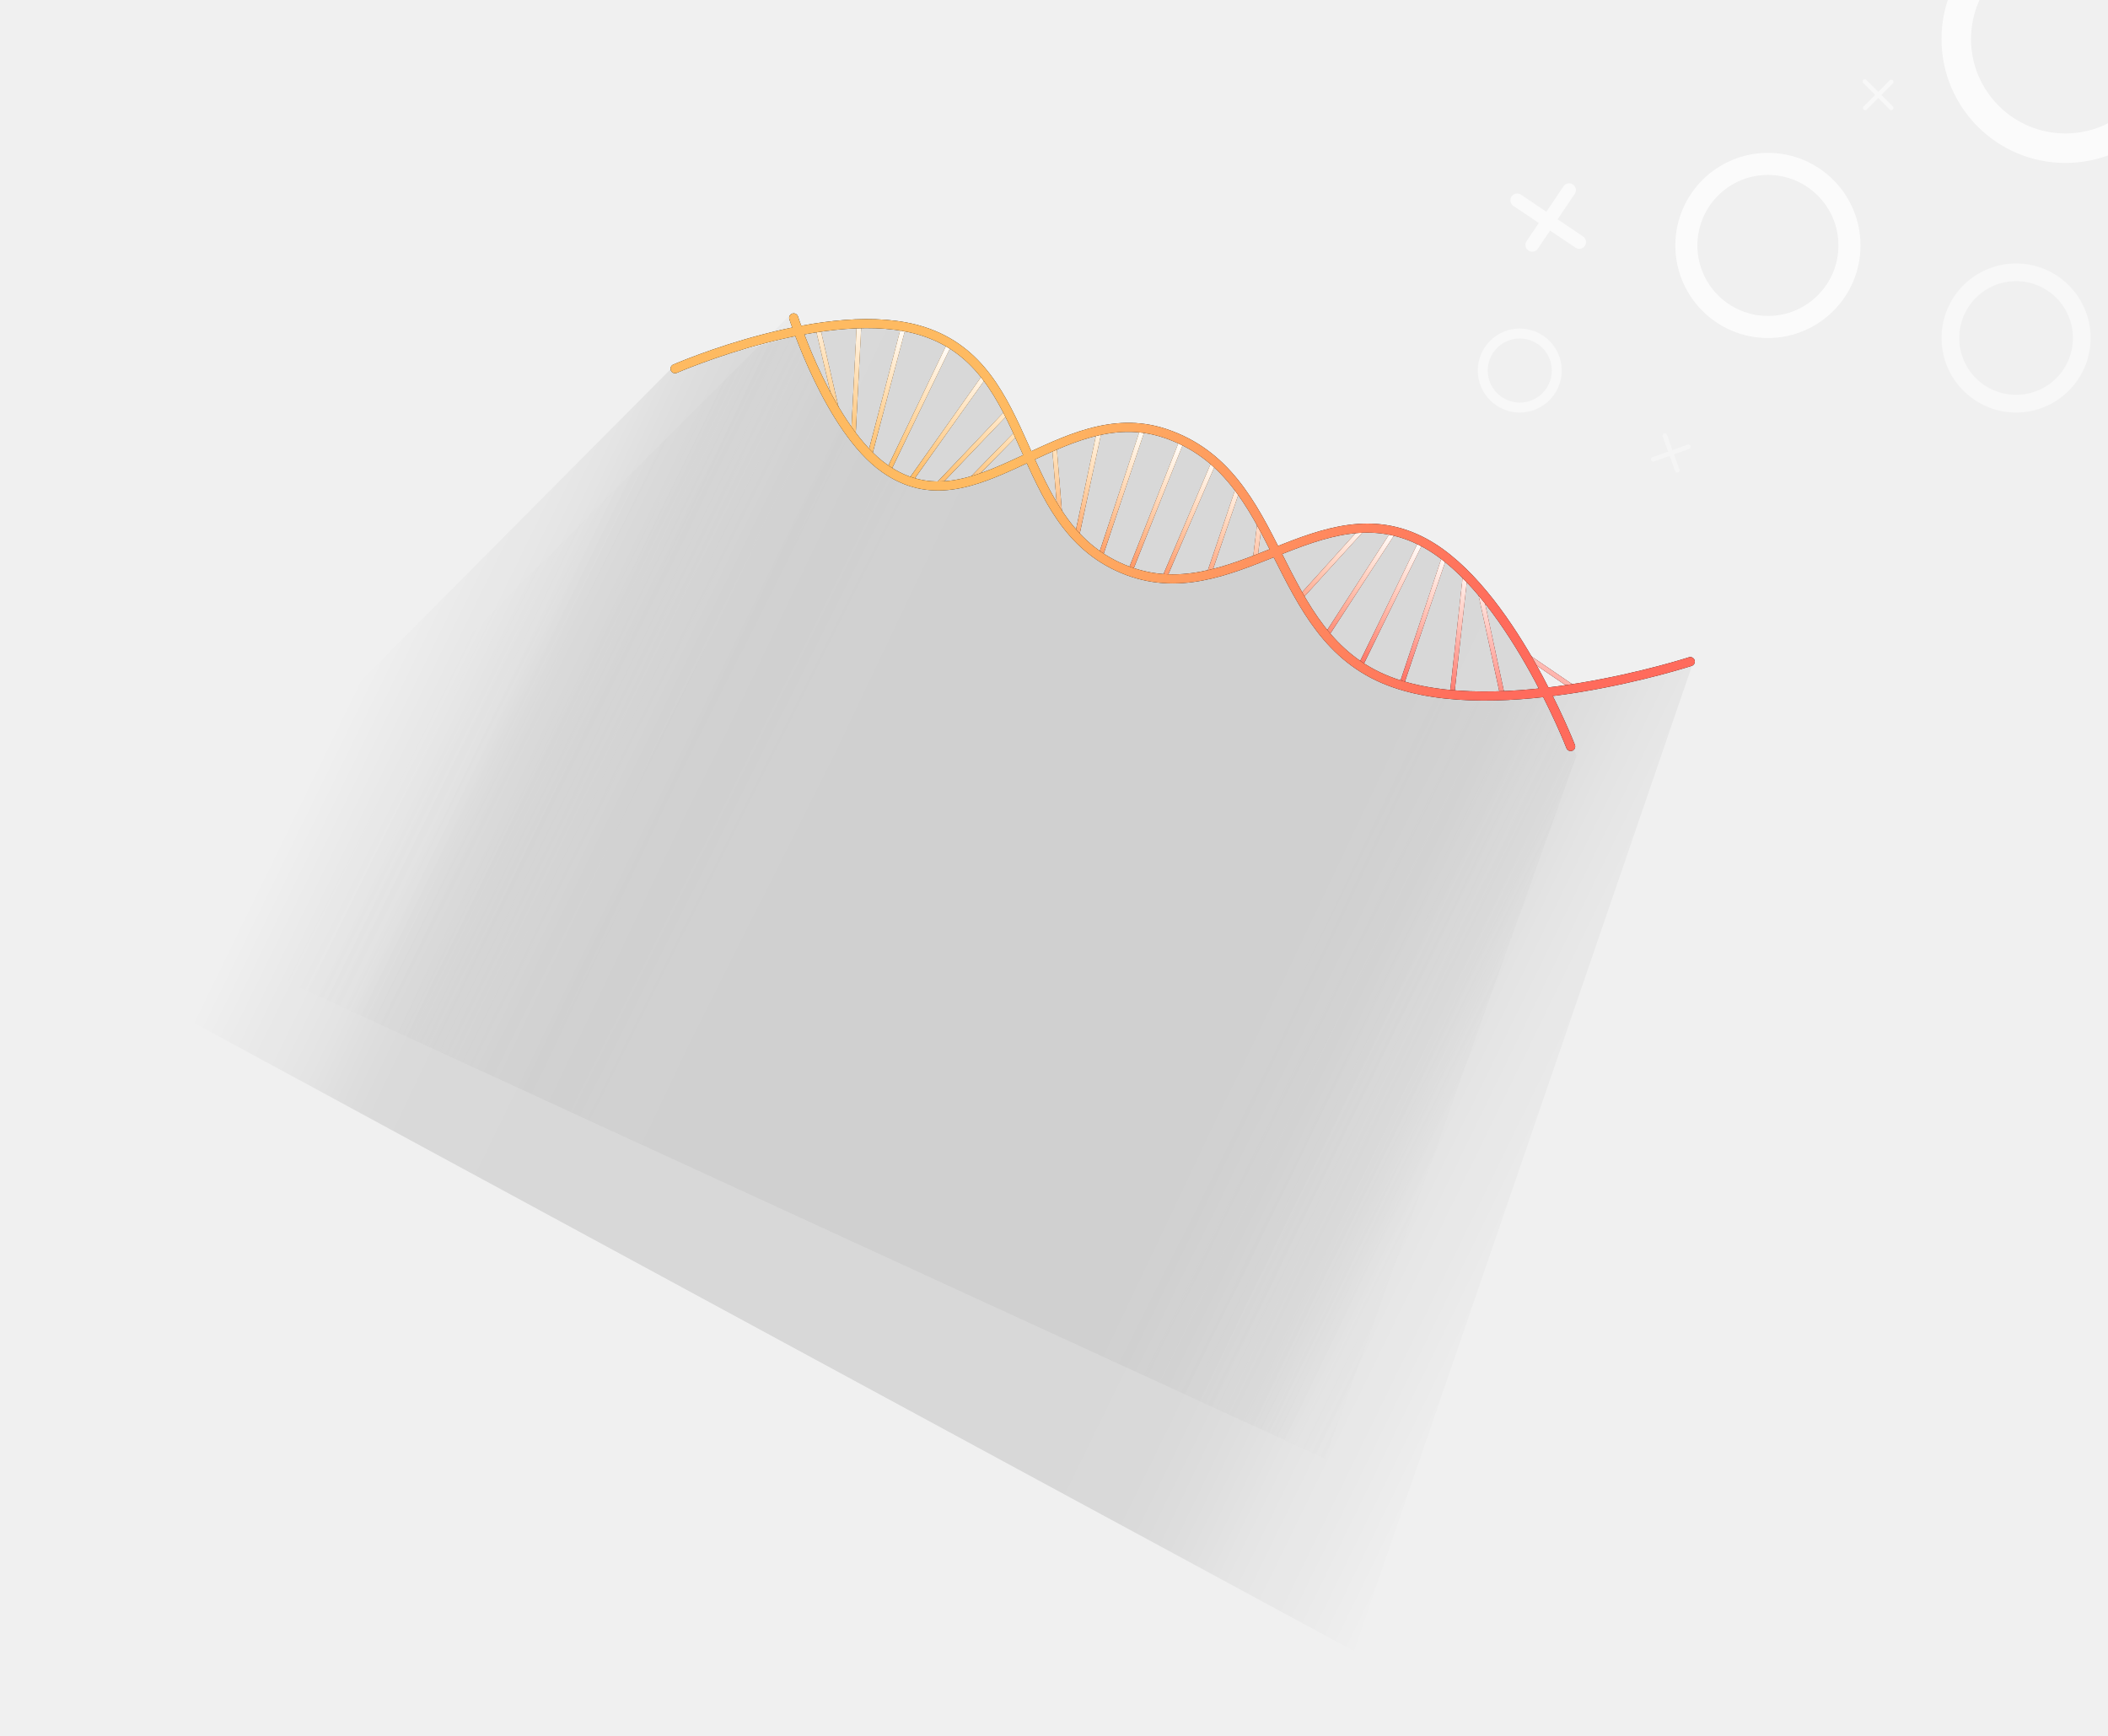
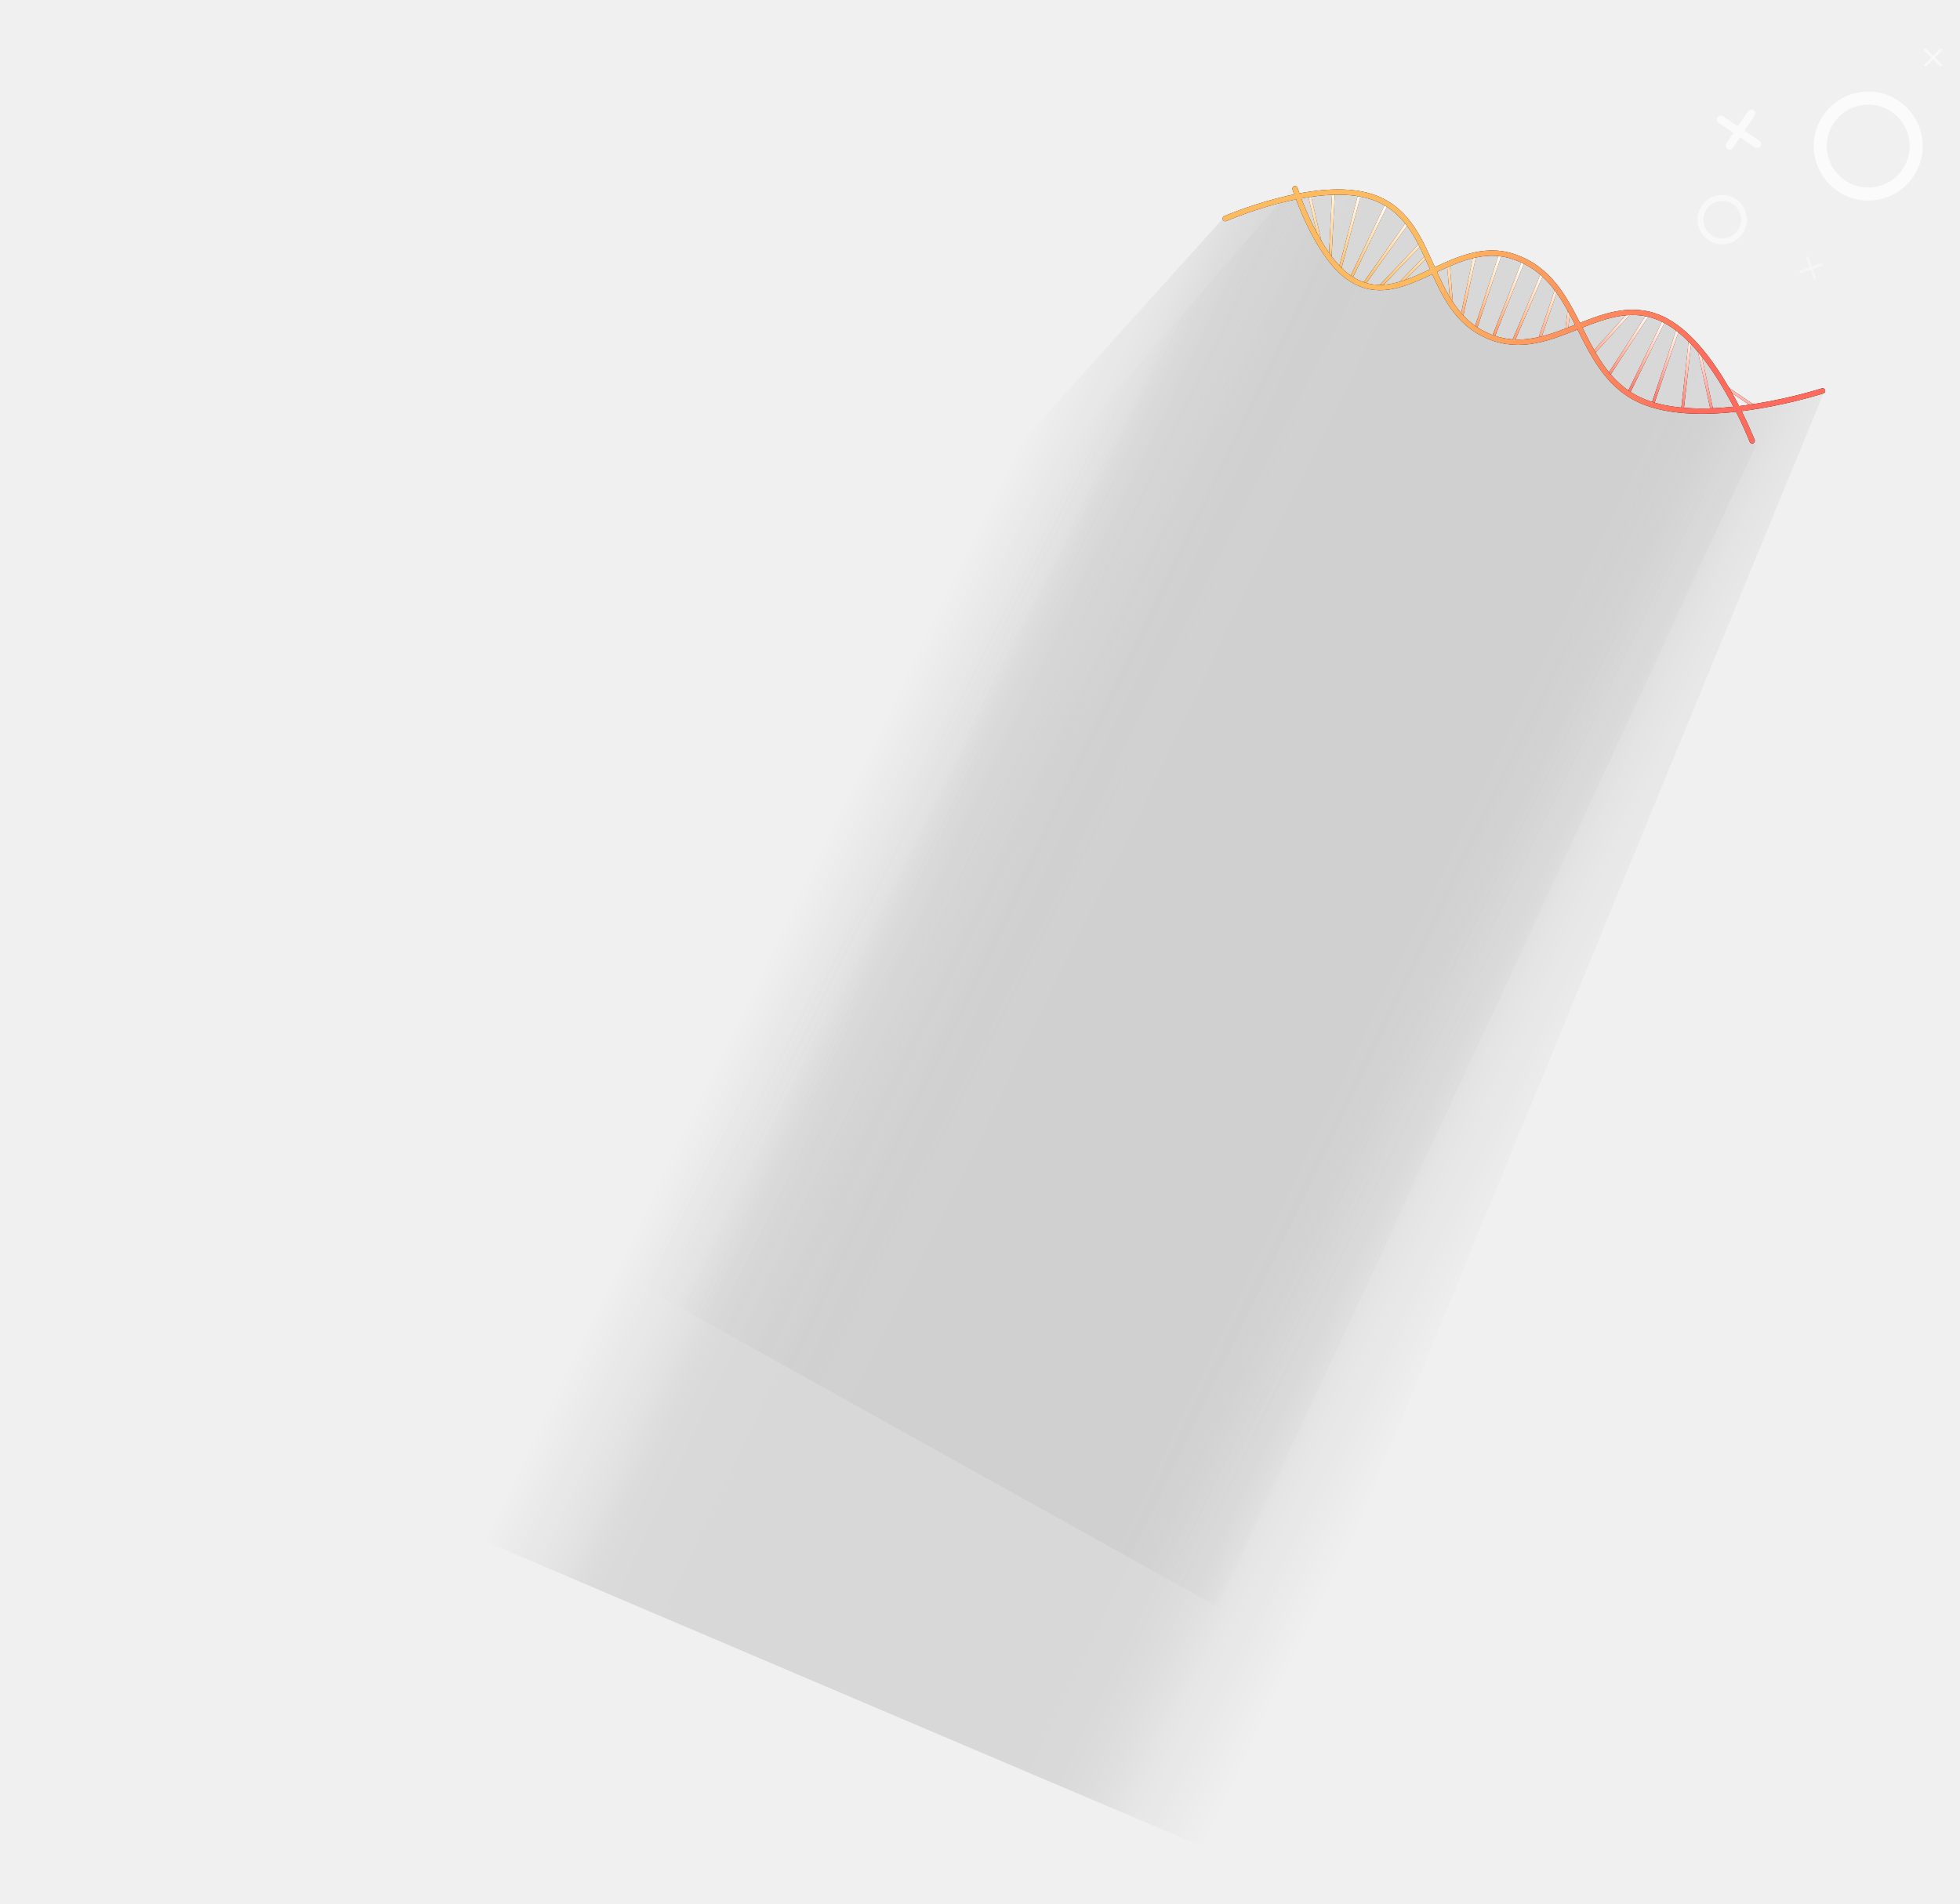
<svg xmlns="http://www.w3.org/2000/svg" fill="none">
  <g style="mix-blend-mode:multiply" opacity="0.15">
-     <path d="M196.63 105.155C184.333 96.741 174.76 69.588 174.76 69.588L38.541 205.635L293.021 322.597L348.609 167.065L341.955 153.335C341.955 153.335 319.386 155.702 307.031 151.085C289.511 144.538 282.402 122.899 282.402 122.899C282.402 122.899 261.168 133.448 247.857 126.163C233.836 118.489 227.955 101.845 227.955 101.845C227.955 101.845 208.926 113.569 196.63 105.155Z" fill="url(#paint0_linear)" />
-     <path d="M196.63 105.155C184.333 96.741 174.76 69.588 174.76 69.588L38.541 205.635L293.021 322.597L348.609 167.065L341.955 153.335C341.955 153.335 319.386 155.702 307.031 151.085C289.511 144.538 282.402 122.899 282.402 122.899C282.402 122.899 261.168 133.448 247.857 126.163C233.836 118.489 227.955 101.845 227.955 101.845C227.955 101.845 208.926 113.569 196.63 105.155Z" fill="url(#paint1_linear)" />
+     <path d="M507.854 105.784C495.557 97.37 485.985 70.217 485.985 70.217L164.867 441.008L457.653 604.025L659.833 167.694L653.18 153.964C653.18 153.964 630.611 156.331 618.255 151.714C600.735 145.167 593.626 123.527 593.626 123.527C593.626 123.527 572.392 134.077 559.082 126.792C545.06 119.118 539.18 102.474 539.18 102.474C539.18 102.474 520.151 114.198 507.854 105.784Z" fill="url(#paint0_linear)" />
+     <path d="M507.854 105.784C495.557 97.37 485.985 70.217 485.985 70.217L164.867 441.008L457.653 604.025L659.833 167.694L653.18 153.964C653.18 153.964 630.611 156.331 618.255 151.714C600.735 145.167 593.626 123.527 593.626 123.527C593.626 123.527 572.392 134.077 559.082 126.792C545.06 119.118 539.18 102.474 539.18 102.474C539.18 102.474 520.151 114.198 507.854 105.784Z" fill="url(#paint1_linear)" />
  </g>
  <g style="mix-blend-mode:multiply" opacity="0.1">
-     <path d="M210.883 76.232C198.586 67.818 176.909 74.002 176.909 74.002L148.274 81.657L17.984 212.724L299.4 365.128L374.184 147.057C374.184 147.057 355.045 152.07 342.591 153.188C337.718 144.528 324.721 124.594 315.789 119.947C299.952 111.707 282.401 122.899 282.401 122.899C282.401 122.899 274.548 104.606 261.238 97.321C247.217 89.647 227.955 101.845 227.955 101.845C227.955 101.845 223.18 84.646 210.883 76.232Z" fill="url(#paint2_linear)" />
-     <path d="M210.883 76.232C198.586 67.818 176.909 74.002 176.909 74.002L148.274 81.657L17.984 212.724L299.4 365.128L374.184 147.057C374.184 147.057 355.045 152.07 342.591 153.188C337.718 144.528 324.721 124.594 315.789 119.947C299.952 111.707 282.401 122.899 282.401 122.899C282.401 122.899 274.548 104.606 261.238 97.321C247.217 89.647 227.955 101.845 227.955 101.845C227.955 101.845 223.18 84.646 210.883 76.232Z" fill="url(#paint3_linear)" />
+     <path d="M522.107 76.86C509.811 68.447 488.134 74.631 488.134 74.631L459.498 82.286L58.692 526.807L459.498 697.331L685.408 147.686C685.408 147.686 666.269 152.699 653.816 153.816C648.943 145.157 635.945 125.223 627.014 120.576C611.177 112.336 593.626 123.527 593.626 123.527C593.626 123.527 585.773 105.235 572.463 97.95C558.441 90.276 539.179 102.474 539.179 102.474C539.179 102.474 534.404 85.274 522.107 76.86Z" fill="url(#paint2_linear)" />
+     <path d="M522.107 76.86C509.811 68.447 488.134 74.631 488.134 74.631L459.498 82.286L58.692 526.807L459.498 697.331L685.408 147.686C685.408 147.686 666.269 152.699 653.816 153.816C648.943 145.157 635.945 125.223 627.014 120.576C611.177 112.336 593.626 123.527 593.626 123.527C593.626 123.527 585.773 105.235 572.463 97.95C558.441 90.276 539.179 102.474 539.179 102.474C539.179 102.474 534.404 85.274 522.107 76.86Z" fill="url(#paint3_linear)" />
  </g>
-   <path d="M189.914 72.563L188.695 96.294M199.821 72.152L192.287 100.796M210.025 75.932L196.46 104.065M217.854 82.974L201.153 106.504M222.823 90.975L207.037 107.543M180.801 72.33L185.282 91.673M224.909 95.661L214.446 106.338M233.108 98.398L234.392 114.096M243.134 95.082L238.085 118.738M252.7 94.853L243.377 122.873M261.405 97.278L249.911 126.285M268.441 102.149L257.441 127.822M273.754 107.999L267.307 126.997M278.529 115.525L277.541 123.637M301.188 117.079L287.854 131.793M308.169 117.596L293.298 140.52M314.286 119.651L300.857 147.121M319.375 123.176L309.887 151.455M321.11 153.302L323.979 127.284M327.308 130.919L332.191 153.581M337.751 145.166L347.866 152.057" stroke="black" stroke-linecap="round" stroke-linejoin="round" />
-   <path d="M189.914 72.563L188.695 96.294M199.821 72.152L192.287 100.796M210.025 75.932L196.46 104.065M217.854 82.974L201.153 106.504M222.823 90.975L207.037 107.543M180.801 72.33L185.282 91.673M224.909 95.661L214.446 106.338M233.108 98.398L234.392 114.096M243.134 95.082L238.085 118.738M252.7 94.853L243.377 122.873M261.405 97.278L249.911 126.285M268.441 102.149L257.441 127.822M273.754 107.999L267.307 126.997M278.529 115.525L277.541 123.637M301.188 117.079L287.854 131.793M308.169 117.596L293.298 140.52M314.286 119.651L300.857 147.121M319.375 123.176L309.887 151.455M321.11 153.302L323.979 127.284M327.308 130.919L332.191 153.581M337.751 145.166L347.866 152.057" stroke="url(#paint4_linear)" stroke-linecap="round" stroke-linejoin="round" />
-   <path d="M189.914 72.563L188.695 96.294M199.821 72.152L192.287 100.796M210.025 75.932L196.46 104.065M217.854 82.974L201.153 106.504M222.823 90.975L207.037 107.543M180.801 72.33L185.282 91.673M224.909 95.661L214.446 106.338M233.108 98.398L234.392 114.096M243.134 95.082L238.085 118.738M252.7 94.853L243.377 122.873M261.405 97.278L249.911 126.285M268.441 102.149L257.441 127.822M273.754 107.999L267.307 126.997M278.529 115.525L277.541 123.637M301.188 117.079L287.854 131.793M308.169 117.596L293.298 140.52M314.286 119.651L300.857 147.121M319.375 123.176L309.887 151.455M321.11 153.302L323.979 127.284M327.308 130.919L332.191 153.581M337.751 145.166L347.866 152.057" stroke="url(#paint5_linear)" stroke-linecap="round" stroke-linejoin="round" />
-   <path d="M149.265 81.537C149.265 81.537 183.469 66.616 204.142 73.276C229.259 81.369 223.903 115.602 248.293 125.792C272.521 135.915 291.845 107.512 314.993 120.039C333.778 130.204 347.309 165.081 347.309 165.081M175.5 70.295C175.5 70.295 183.345 94.914 195.586 103.558C215.698 117.76 234.335 88.106 257.537 95.801C284.548 104.759 280.542 140.322 307.107 150.603C331.526 160.053 373.759 146.303 373.759 146.303" stroke="black" stroke-width="2" stroke-linecap="round" stroke-linejoin="round" />
-   <path d="M149.265 81.537C149.265 81.537 183.469 66.616 204.142 73.276C229.259 81.369 223.903 115.602 248.293 125.792C272.521 135.915 291.845 107.512 314.993 120.039C333.778 130.204 347.309 165.081 347.309 165.081M175.5 70.295C175.5 70.295 183.345 94.914 195.586 103.558C215.698 117.76 234.335 88.106 257.537 95.801C284.548 104.759 280.542 140.322 307.107 150.603C331.526 160.053 373.759 146.303 373.759 146.303" stroke="url(#paint6_linear)" stroke-width="2" stroke-linecap="round" stroke-linejoin="round" />
-   <path opacity="0.75" fill-rule="evenodd" clip-rule="evenodd" d="M390.921 74.744C402.226 74.744 411.39 65.58 411.39 54.276C411.39 42.971 402.226 33.807 390.921 33.807C379.617 33.807 370.453 42.971 370.453 54.276C370.453 65.58 379.617 74.744 390.921 74.744ZM390.921 69.871C399.534 69.871 406.516 62.889 406.516 54.276C406.516 45.663 399.534 38.681 390.921 38.681C382.308 38.681 375.326 45.663 375.326 54.276C375.326 62.889 382.308 69.871 390.921 69.871Z" fill="white" />
-   <path opacity="0.5" fill-rule="evenodd" clip-rule="evenodd" d="M445.794 91.229C454.899 91.229 462.28 83.848 462.28 74.743C462.28 65.639 454.899 58.258 445.794 58.258C436.689 58.258 429.309 65.639 429.309 74.743C429.309 83.848 436.689 91.229 445.794 91.229ZM445.795 87.305C452.732 87.305 458.356 81.681 458.356 74.744C458.356 67.807 452.732 62.183 445.795 62.183C438.858 62.183 433.234 67.807 433.234 74.744C433.234 81.681 438.858 87.305 445.795 87.305Z" fill="white" />
-   <path opacity="0.75" fill-rule="evenodd" clip-rule="evenodd" d="M456.707 36.035C471.838 36.035 484.105 23.768 484.105 8.636C484.105 -6.495 471.838 -18.762 456.707 -18.762C441.575 -18.762 429.309 -6.495 429.309 8.636C429.309 23.768 441.575 36.035 456.707 36.035ZM456.708 29.511C468.237 29.511 477.583 20.165 477.583 8.636C477.583 -2.893 468.237 -12.239 456.708 -12.239C445.179 -12.239 435.833 -2.893 435.833 8.636C435.833 20.165 445.179 29.511 456.708 29.511Z" fill="white" />
-   <path fill-rule="evenodd" clip-rule="evenodd" d="M336.048 91.229C341.178 91.229 345.337 87.07 345.337 81.94C345.337 76.81 341.178 72.651 336.048 72.651C330.918 72.651 326.759 76.81 326.759 81.94C326.759 87.07 330.918 91.229 336.048 91.229ZM336.048 89.018C339.956 89.018 343.125 85.849 343.125 81.94C343.125 78.031 339.956 74.863 336.048 74.863C332.139 74.863 328.97 78.031 328.97 81.94C328.97 85.849 332.139 89.018 336.048 89.018Z" fill="white" fill-opacity="0.5" />
+   <path d="M501.139 73.192L499.92 96.923M511.046 72.782L503.512 101.425M521.249 76.561L507.685 104.695M529.078 83.603L512.378 107.134M534.047 91.605L518.262 108.172M492.026 72.959L496.507 92.302M536.133 96.29L525.671 106.967M544.333 99.027L545.616 114.725M554.359 95.711L549.31 119.367M563.925 95.482L554.602 123.502M572.63 97.907L561.135 126.914M579.666 102.778L568.666 128.451M584.978 108.628L578.532 127.626M589.754 116.154L588.765 124.267M612.413 117.708L599.078 132.423M619.394 118.225L604.523 141.149M625.51 120.281L612.082 147.75M630.6 123.805L621.111 152.084M632.334 153.931L635.204 127.913M638.533 131.548L643.416 154.21M648.976 145.795L659.091 152.686" stroke="black" stroke-linecap="round" stroke-linejoin="round" />
+   <path d="M501.139 73.192L499.92 96.923M511.046 72.782L503.512 101.425M521.249 76.561L507.685 104.695M529.078 83.603L512.378 107.134M534.047 91.605L518.262 108.172M492.026 72.959L496.507 92.302M536.133 96.29L525.671 106.967M544.333 99.027L545.616 114.725M554.359 95.711L549.31 119.367M563.925 95.482L554.602 123.502M572.63 97.907L561.135 126.914M579.666 102.778L568.666 128.451M584.978 108.628L578.532 127.626M589.754 116.154L588.765 124.267M612.413 117.708L599.078 132.423M619.394 118.225L604.523 141.149M625.51 120.281L612.082 147.75M630.6 123.805L621.111 152.084M632.334 153.931L635.204 127.913M638.533 131.548L643.416 154.21M648.976 145.795L659.091 152.686" stroke="url(#paint4_linear)" stroke-linecap="round" stroke-linejoin="round" />
+   <path d="M501.139 73.192L499.92 96.923M511.046 72.782L503.512 101.425M521.249 76.561L507.685 104.695M529.078 83.603L512.378 107.134M534.047 91.605L518.262 108.172M492.026 72.959L496.507 92.302M536.133 96.29L525.671 106.967M544.333 99.027L545.616 114.725M554.359 95.711L549.31 119.367M563.925 95.482L554.602 123.502M572.63 97.907L561.135 126.914M579.666 102.778L568.666 128.451M584.978 108.628L578.532 127.626M589.754 116.154L588.765 124.267M612.413 117.708L599.078 132.423M619.394 118.225L604.523 141.149M625.51 120.281L612.082 147.75M630.6 123.805L621.111 152.084M632.334 153.931L635.204 127.913M638.533 131.548L643.416 154.21M648.976 145.795L659.091 152.686" stroke="url(#paint5_linear)" stroke-linecap="round" stroke-linejoin="round" />
+   <path d="M460.49 82.166C460.49 82.166 494.694 67.245 515.367 73.905C540.484 81.998 535.128 116.231 559.517 126.421C583.745 136.544 603.069 108.141 626.218 120.668C645.003 130.832 658.534 165.71 658.534 165.71M486.725 70.924C486.725 70.924 494.569 95.543 506.811 104.187C526.923 118.389 545.56 88.735 568.761 96.43C595.772 105.388 591.766 140.951 618.331 151.232C642.75 160.682 684.984 146.932 684.984 146.932" stroke="black" stroke-width="2" stroke-linecap="round" stroke-linejoin="round" />
+   <path d="M460.49 82.166C460.49 82.166 494.694 67.245 515.367 73.905C540.484 81.998 535.128 116.231 559.517 126.421C583.745 136.544 603.069 108.141 626.218 120.668C645.003 130.832 658.534 165.71 658.534 165.71M486.725 70.924C486.725 70.924 494.569 95.543 506.811 104.187C526.923 118.389 545.56 88.735 568.761 96.43C595.772 105.388 591.766 140.951 618.331 151.232C642.75 160.682 684.984 146.932 684.984 146.932" stroke="url(#paint6_linear)" stroke-width="2" stroke-linecap="round" stroke-linejoin="round" />
+   <path opacity="0.75" fill-rule="evenodd" clip-rule="evenodd" d="M702.145 75.373C713.45 75.373 722.614 66.209 722.614 54.904C722.614 43.6 713.45 34.436 702.145 34.436C690.841 34.436 681.677 43.6 681.677 54.904C681.677 66.209 690.841 75.373 702.145 75.373ZM702.145 70.5C710.758 70.5 717.74 63.517 717.74 54.904C717.74 46.292 710.758 39.309 702.145 39.309C693.532 39.309 686.55 46.292 686.55 54.904C686.55 63.517 693.532 70.5 702.145 70.5Z" fill="white" />
+   <path opacity="0.5" fill-rule="evenodd" clip-rule="evenodd" d="M757.018 91.858C766.123 91.858 773.504 84.477 773.504 75.372C773.504 66.268 766.123 58.887 757.018 58.887C747.914 58.887 740.533 66.268 740.533 75.372C740.533 84.477 747.914 91.858 757.018 91.858ZM757.019 87.933C763.956 87.933 769.58 82.31 769.58 75.373C769.58 68.436 763.956 62.812 757.019 62.812C750.082 62.812 744.459 68.436 744.459 75.373C744.459 82.31 750.082 87.933 757.019 87.933Z" fill="white" />
+   <path opacity="0.75" fill-rule="evenodd" clip-rule="evenodd" d="M767.931 36.663C783.062 36.663 795.329 24.397 795.329 9.265C795.329 -5.866 783.062 -18.133 767.931 -18.133C752.799 -18.133 740.533 -5.866 740.533 9.265C740.533 24.397 752.799 36.663 767.931 36.663ZM767.932 30.14C779.461 30.14 788.807 20.794 788.807 9.265C788.807 -2.264 779.461 -11.61 767.932 -11.61C756.403 -11.61 747.058 -2.264 747.058 9.265C747.058 20.794 756.403 30.14 767.932 30.14Z" fill="white" />
+   <path fill-rule="evenodd" clip-rule="evenodd" d="M647.272 91.858C652.402 91.858 656.561 87.699 656.561 82.569C656.561 77.439 652.402 73.28 647.272 73.28C642.142 73.28 637.983 77.439 637.983 82.569C637.983 87.699 642.142 91.858 647.272 91.858ZM647.272 89.647C651.181 89.647 654.349 86.478 654.349 82.569C654.349 78.66 651.181 75.492 647.272 75.492C643.363 75.492 640.194 78.66 640.194 82.569C640.194 86.478 643.363 89.647 647.272 89.647Z" fill="white" fill-opacity="0.5" />
  <g opacity="0.65">
-     <line x1="335.479" y1="44.288" x2="349.207" y2="53.528" stroke="white" stroke-width="3" stroke-linecap="round" />
-     <path d="M346.963 42.041L338.804 54.163" stroke="white" stroke-width="3" stroke-linecap="round" />
+     <line x1="646.703" y1="44.916" x2="660.431" y2="54.157" stroke="white" stroke-width="3" stroke-linecap="round" />
+     <path d="M658.187 42.669L650.028 54.792" stroke="white" stroke-width="3" stroke-linecap="round" />
  </g>
-   <path opacity="0.35" d="M368.135 96.348L370.871 103.988M373.323 98.799L365.551 101.583" stroke="white" stroke-linecap="round" />
-   <path opacity="0.5" d="M418.194 18.121L412.455 23.86M418.194 23.86L412.356 18.023" stroke="white" stroke-linecap="round" />
+   <path opacity="0.35" d="M679.359 96.976L682.095 104.616M684.547 99.428L676.776 102.212" stroke="white" stroke-linecap="round" />
+   <path opacity="0.5" d="M729.418 18.75L723.68 24.488M729.418 24.488L723.581 18.651" stroke="white" stroke-linecap="round" />
  <defs>
-     <linearGradient id="paint0_linear" x1="360.46" y1="168.778" x2="144.413" y2="66.017" gradientUnits="userSpaceOnUse">
+     <linearGradient id="paint0_linear" x1="671.685" y1="169.407" x2="455.638" y2="66.646" gradientUnits="userSpaceOnUse">
      <stop offset="0.016" stop-color="#C4C4C4" stop-opacity="0" />
      <stop offset="0.214" stop-color="#C4C4C4" stop-opacity="0.898" />
      <stop offset="0.458" stop-color="#C4C4C4" />
      <stop offset="0.75" stop-color="#C4C4C4" stop-opacity="0.817" />
      <stop offset="0.923" stop-color="#C4C4C4" stop-opacity="0" />
    </linearGradient>
-     <linearGradient id="paint1_linear" x1="383.755" y1="171.61" x2="125.685" y2="41.968" gradientUnits="userSpaceOnUse">
+     <linearGradient id="paint1_linear" x1="694.98" y1="172.239" x2="436.909" y2="42.597" gradientUnits="userSpaceOnUse">
      <stop offset="0.016" stop-color="#C4C4C4" stop-opacity="0" />
      <stop offset="0.214" stop-color="#C4C4C4" stop-opacity="0.898" />
      <stop offset="0.458" stop-color="#C4C4C4" />
      <stop offset="0.75" stop-color="#C4C4C4" stop-opacity="0.817" />
      <stop offset="0.923" stop-color="#C4C4C4" stop-opacity="0" />
    </linearGradient>
-     <linearGradient id="paint2_linear" x1="360.46" y1="168.779" x2="144.413" y2="66.018" gradientUnits="userSpaceOnUse">
+     <linearGradient id="paint2_linear" x1="671.684" y1="169.408" x2="455.637" y2="66.647" gradientUnits="userSpaceOnUse">
      <stop offset="0.016" stop-opacity="0" />
      <stop offset="0.214" stop-opacity="0.898" />
      <stop offset="0.458" />
      <stop offset="0.864" stop-opacity="0.817" />
      <stop offset="0.974" stop-opacity="0" />
    </linearGradient>
-     <linearGradient id="paint3_linear" x1="400.767" y1="173.737" x2="120.702" y2="37.135" gradientUnits="userSpaceOnUse">
+     <linearGradient id="paint3_linear" x1="711.991" y1="174.366" x2="431.926" y2="37.764" gradientUnits="userSpaceOnUse">
      <stop offset="0.016" stop-opacity="0" />
      <stop offset="0.214" stop-opacity="0.898" />
      <stop offset="0.458" />
      <stop offset="0.818" stop-opacity="0.817" />
      <stop offset="0.962" stop-opacity="0" />
    </linearGradient>
-     <linearGradient id="paint4_linear" x1="312.254" y1="145.239" x2="301.251" y2="86.066" gradientUnits="userSpaceOnUse">
+     <linearGradient id="paint4_linear" x1="623.479" y1="145.868" x2="612.476" y2="86.695" gradientUnits="userSpaceOnUse">
      <stop stop-color="#FF6B5C" />
      <stop offset="1" stop-color="#FEBA61" />
    </linearGradient>
-     <linearGradient id="paint5_linear" x1="268.978" y1="100.473" x2="256.571" y2="129.882" gradientUnits="userSpaceOnUse">
+     <linearGradient id="paint5_linear" x1="580.203" y1="101.102" x2="567.796" y2="130.512" gradientUnits="userSpaceOnUse">
      <stop stop-color="white" />
      <stop offset="1" stop-color="white" stop-opacity="0" />
    </linearGradient>
-     <linearGradient id="paint6_linear" x1="331.222" y1="139.179" x2="222.76" y2="105.472" gradientUnits="userSpaceOnUse">
+     <linearGradient id="paint6_linear" x1="642.446" y1="139.808" x2="533.984" y2="106.101" gradientUnits="userSpaceOnUse">
      <stop stop-color="#FF6B5C" />
      <stop offset="1" stop-color="#FEBA61" />
    </linearGradient>
  </defs>
</svg>
